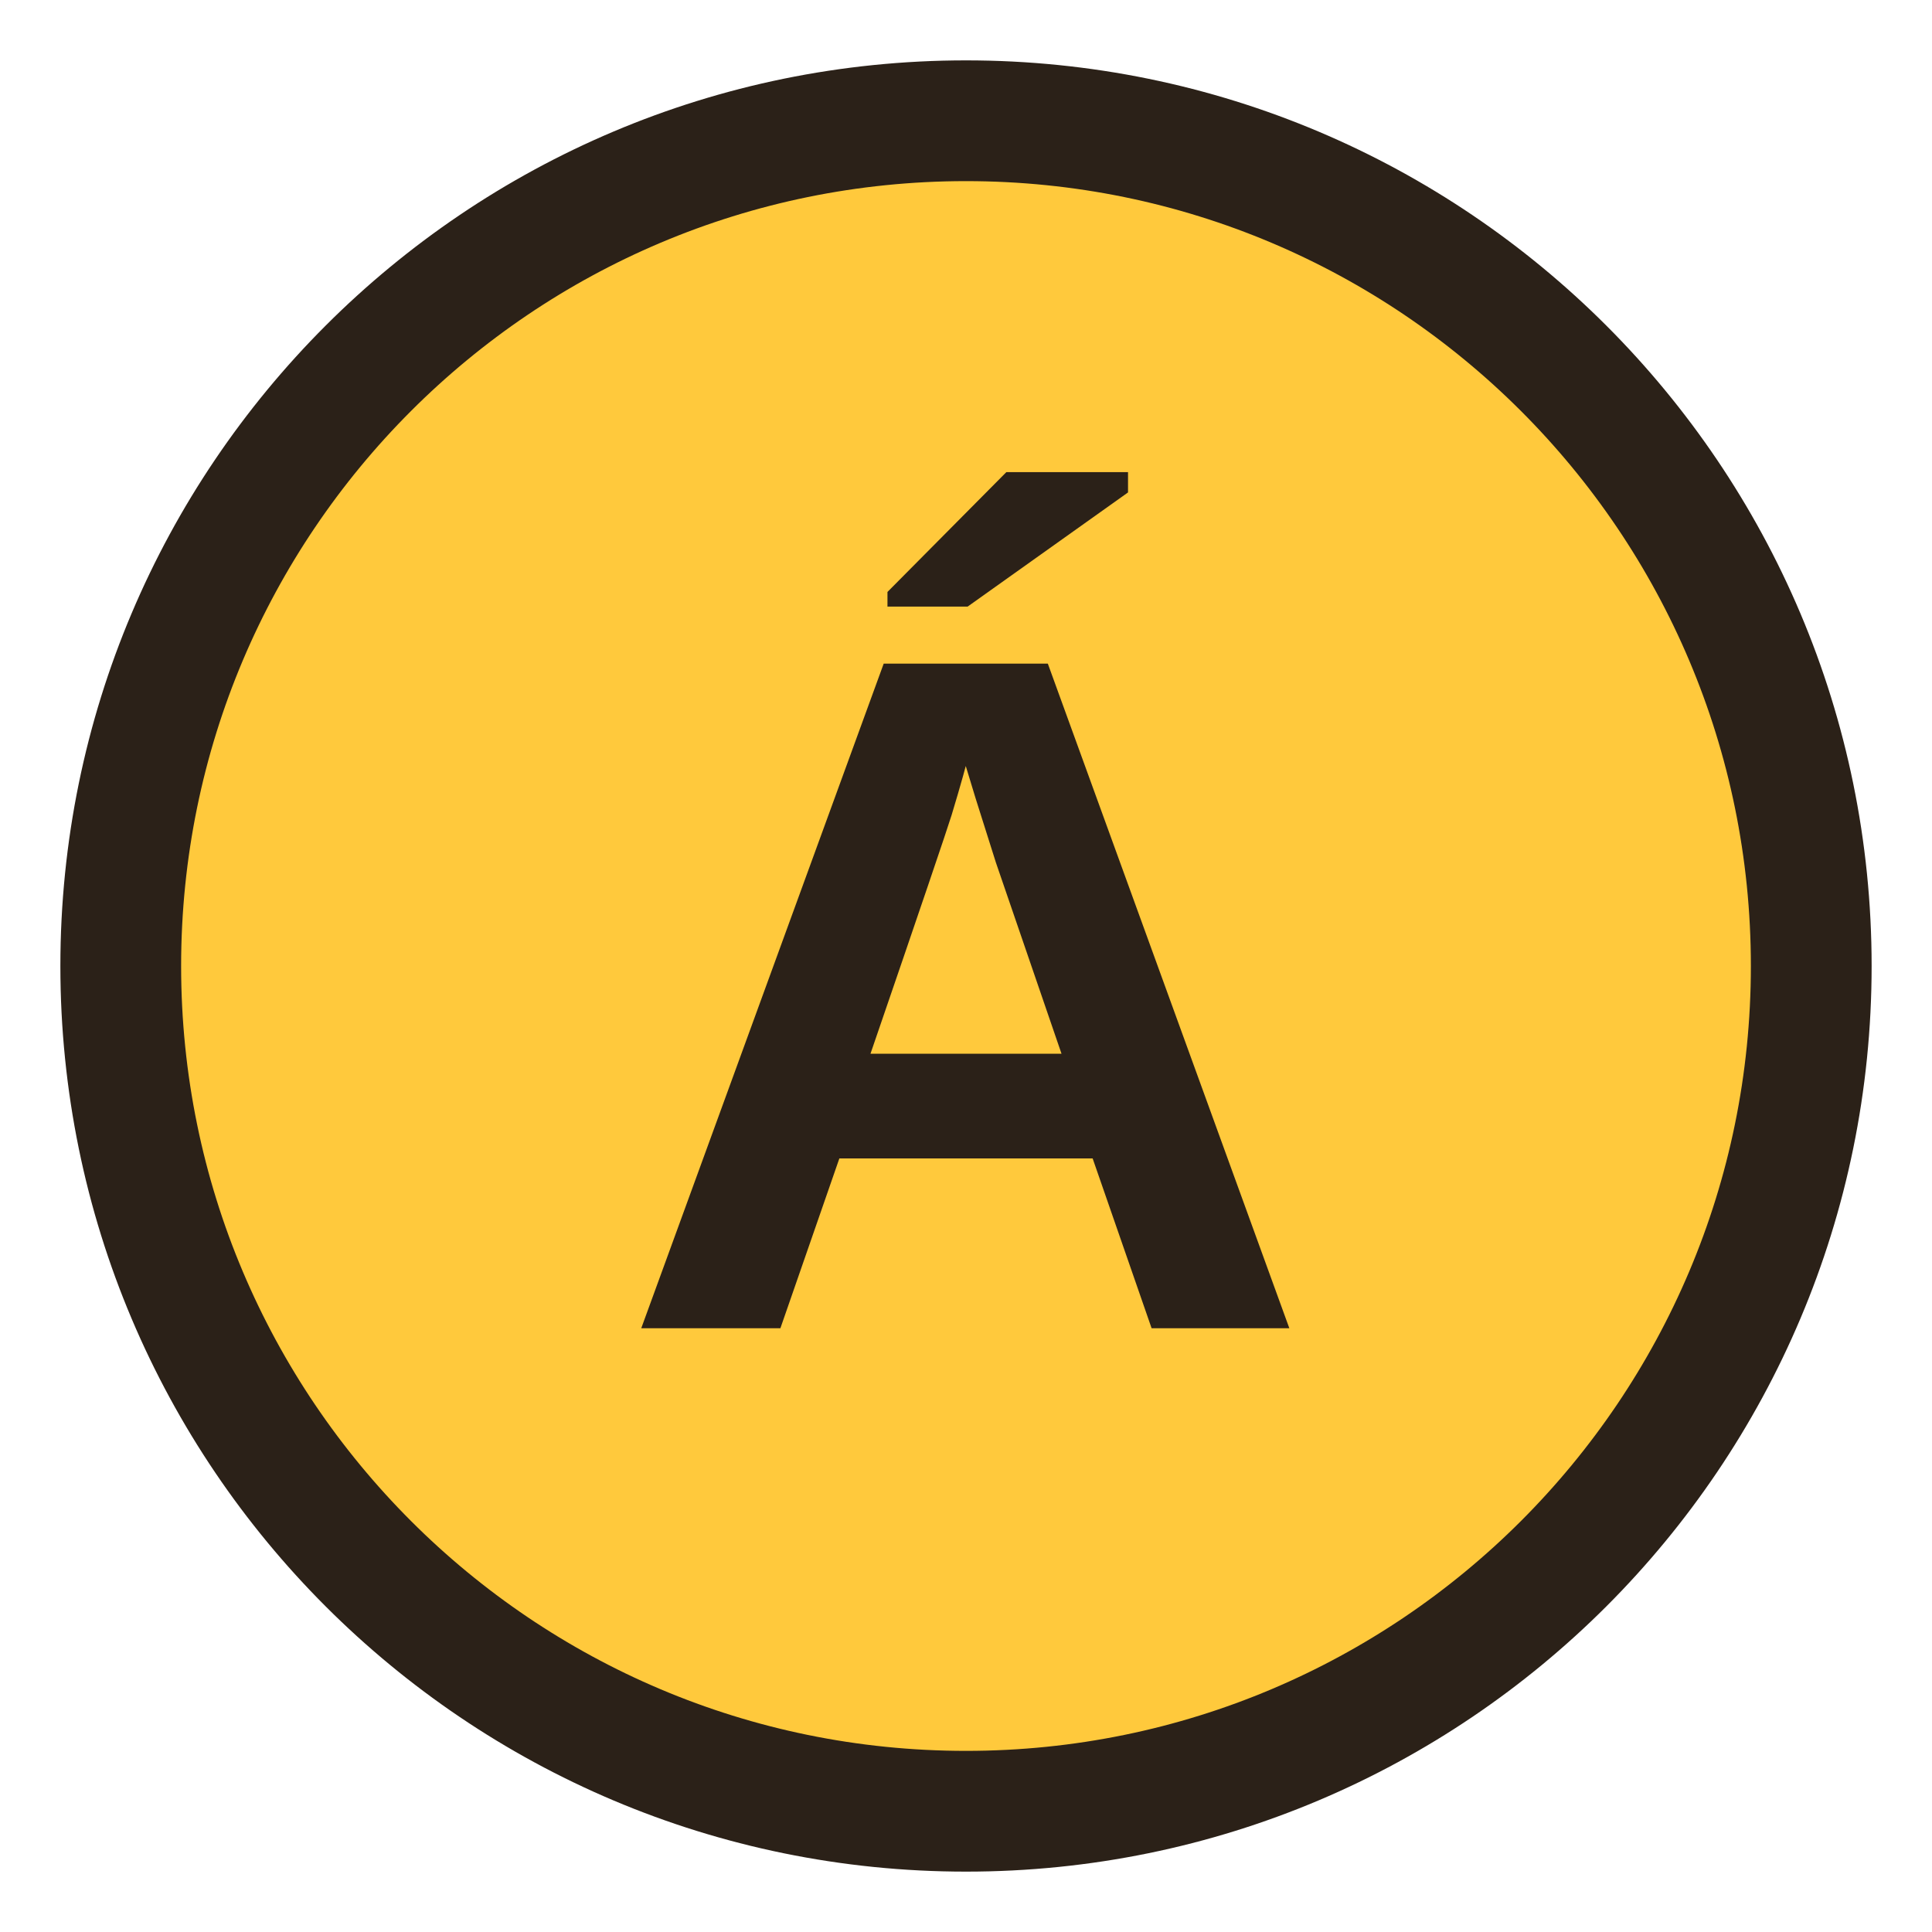
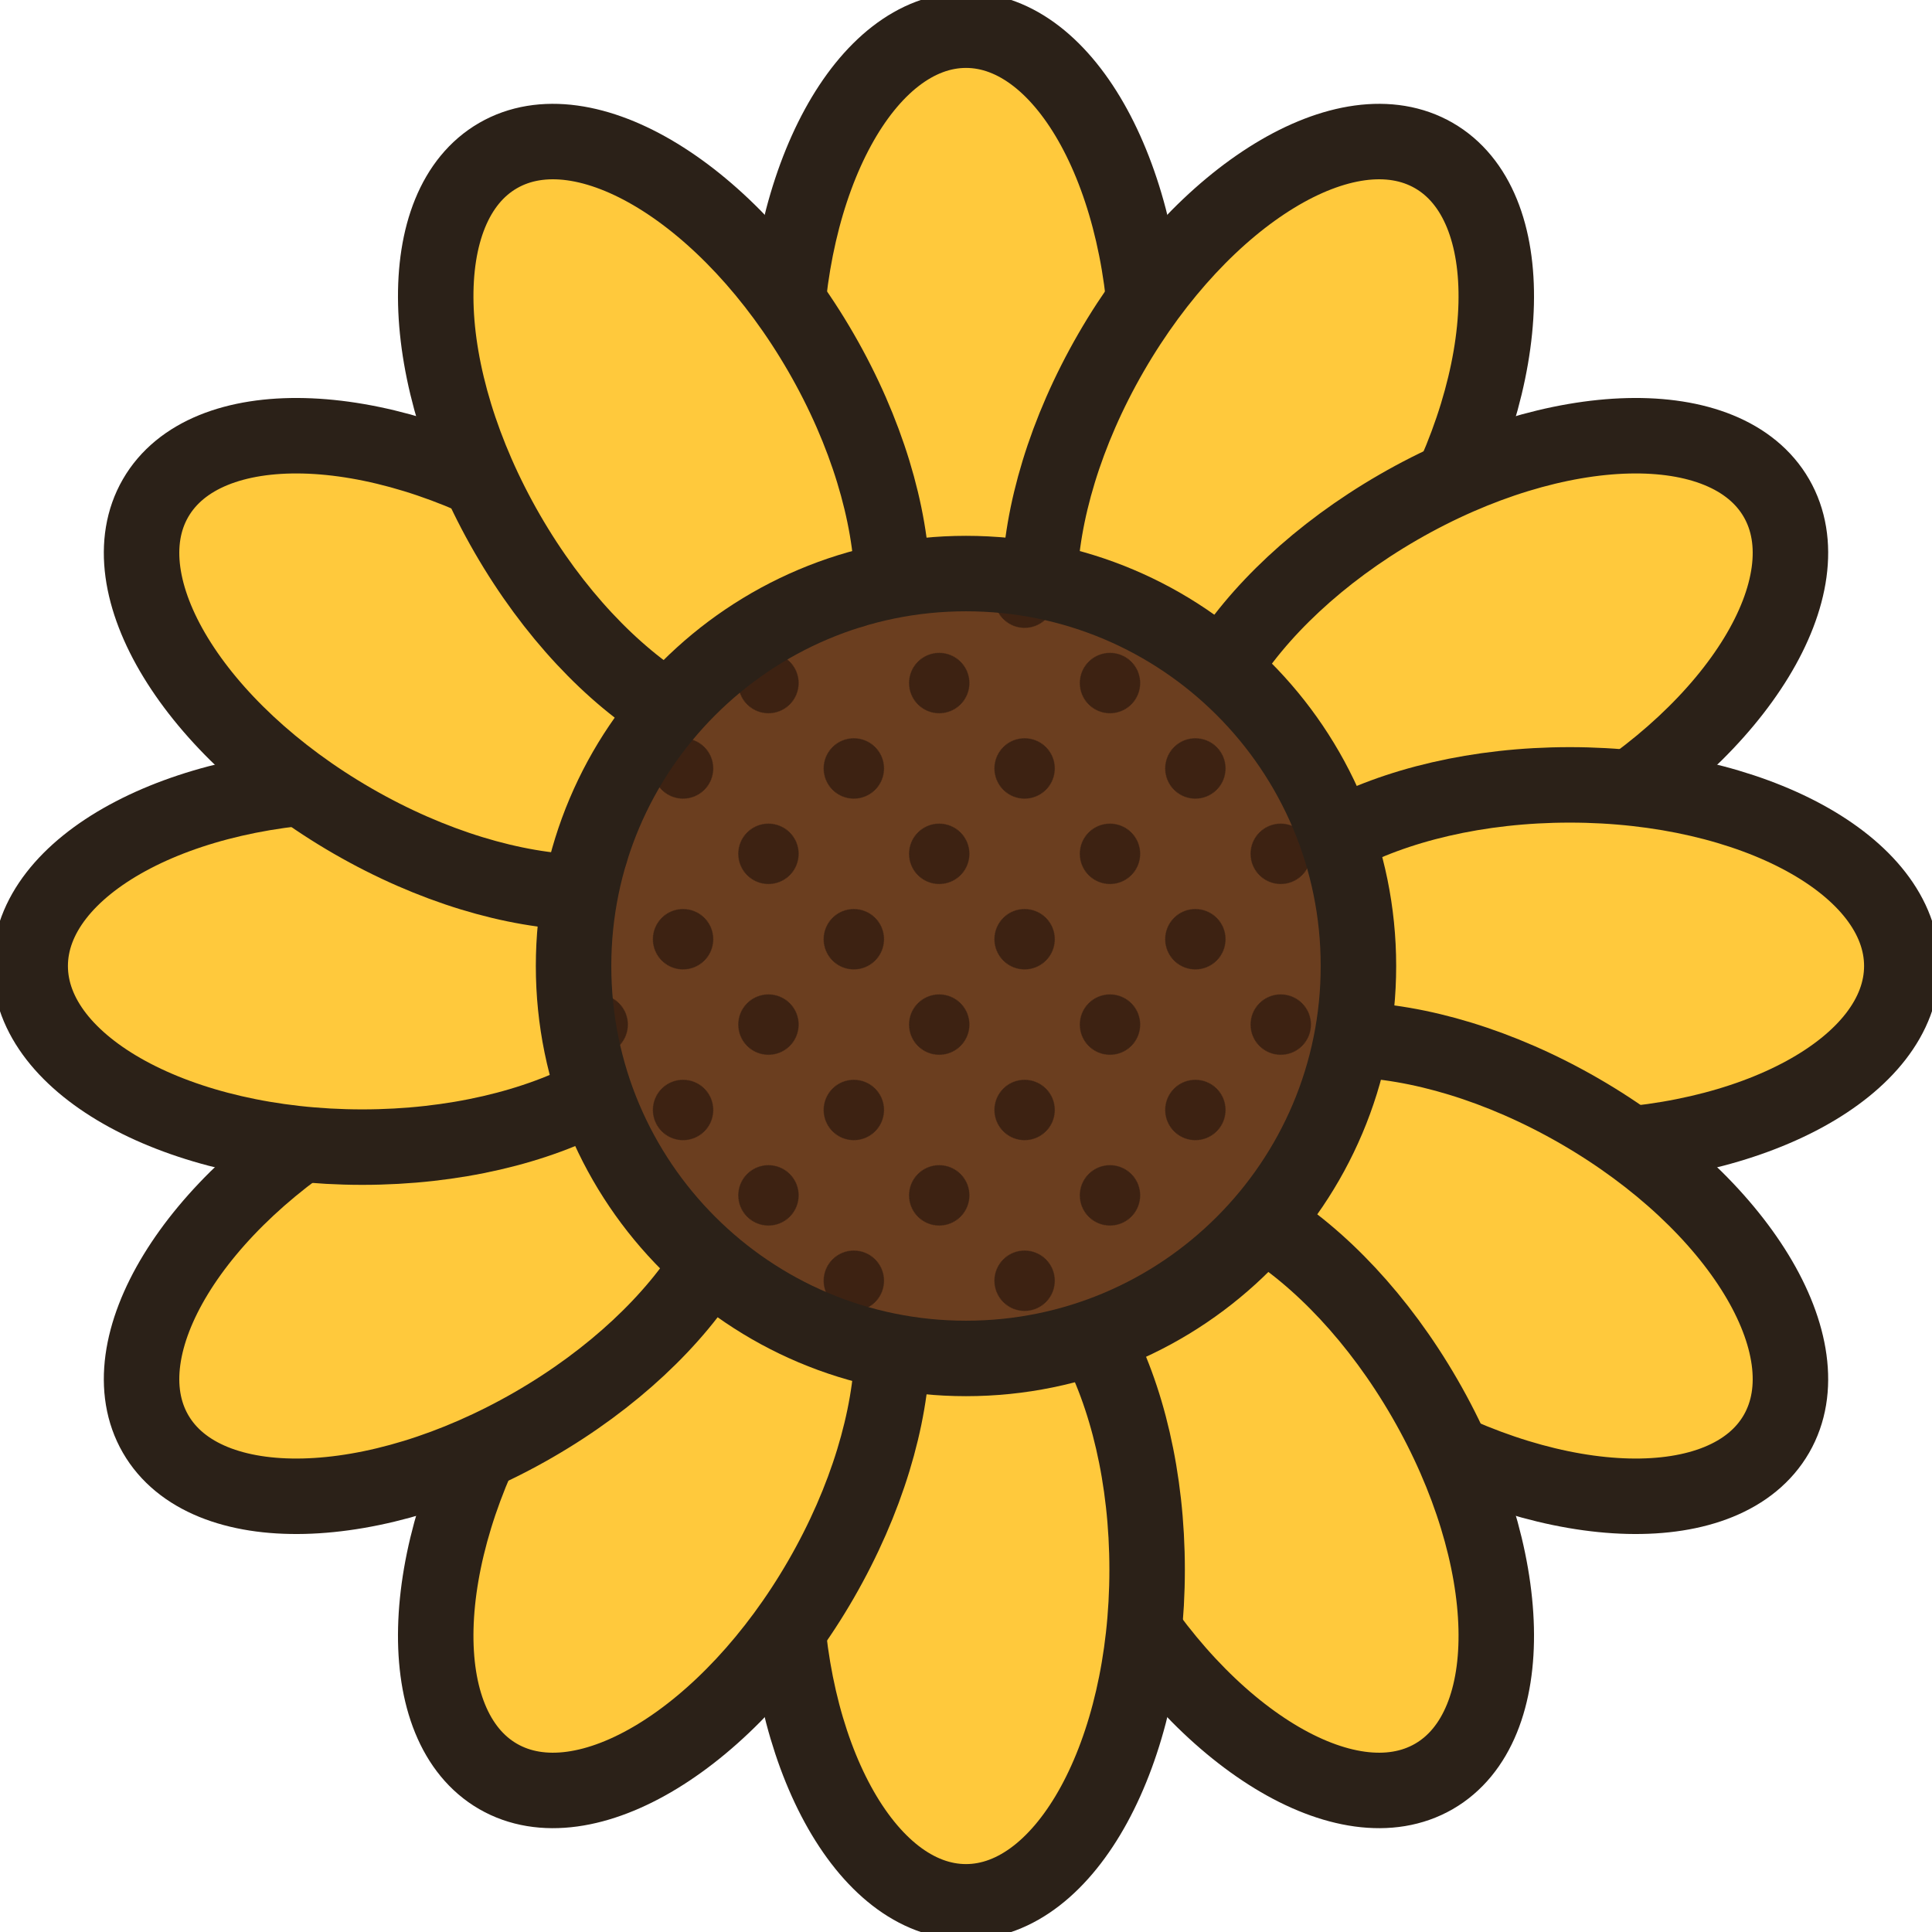
<svg xmlns="http://www.w3.org/2000/svg" viewBox="0 0 64 64">
-   <circle cx="32" cy="32" r="28" fill="#FFC93C" stroke="#2B2118" stroke-width="4" />
-   <text x="32" y="44" text-anchor="middle" font-family="Arial, sans-serif" font-weight="800" font-size="32" fill="#2B2118">Á</text>
+   <defs>
+     <ellipse id="p" cx="32" cy="12" rx="6" ry="11" fill="#FFC93C" stroke="#2B2118" stroke-width="2.5" />
+     <pattern id="seeds" width="4" height="4" patternUnits="userSpaceOnUse" patternTransform="rotate(45)">
+       <rect width="4" height="4" fill="#6B3E1F" />
+       <circle cx="2" cy="2" r="1" fill="#3D2212" />
+     </pattern>
+   </defs>
+   <g>
+     <use href="#p" />
+     <use href="#p" transform="rotate(30 32 32)" />
+     <use href="#p" transform="rotate(60 32 32)" />
+     <use href="#p" transform="rotate(90 32 32)" />
+     <use href="#p" transform="rotate(120 32 32)" />
+     <use href="#p" transform="rotate(150 32 32)" />
+     <use href="#p" transform="rotate(180 32 32)" />
+     <use href="#p" transform="rotate(210 32 32)" />
+     <use href="#p" transform="rotate(240 32 32)" />
+     <use href="#p" transform="rotate(270 32 32)" />
+     <use href="#p" transform="rotate(300 32 32)" />
+     <use href="#p" transform="rotate(330 32 32)" />
+   </g>
+   <circle cx="32" cy="32" r="13" fill="url(#seeds)" stroke="#2B2118" stroke-width="2.5" />
</svg>
